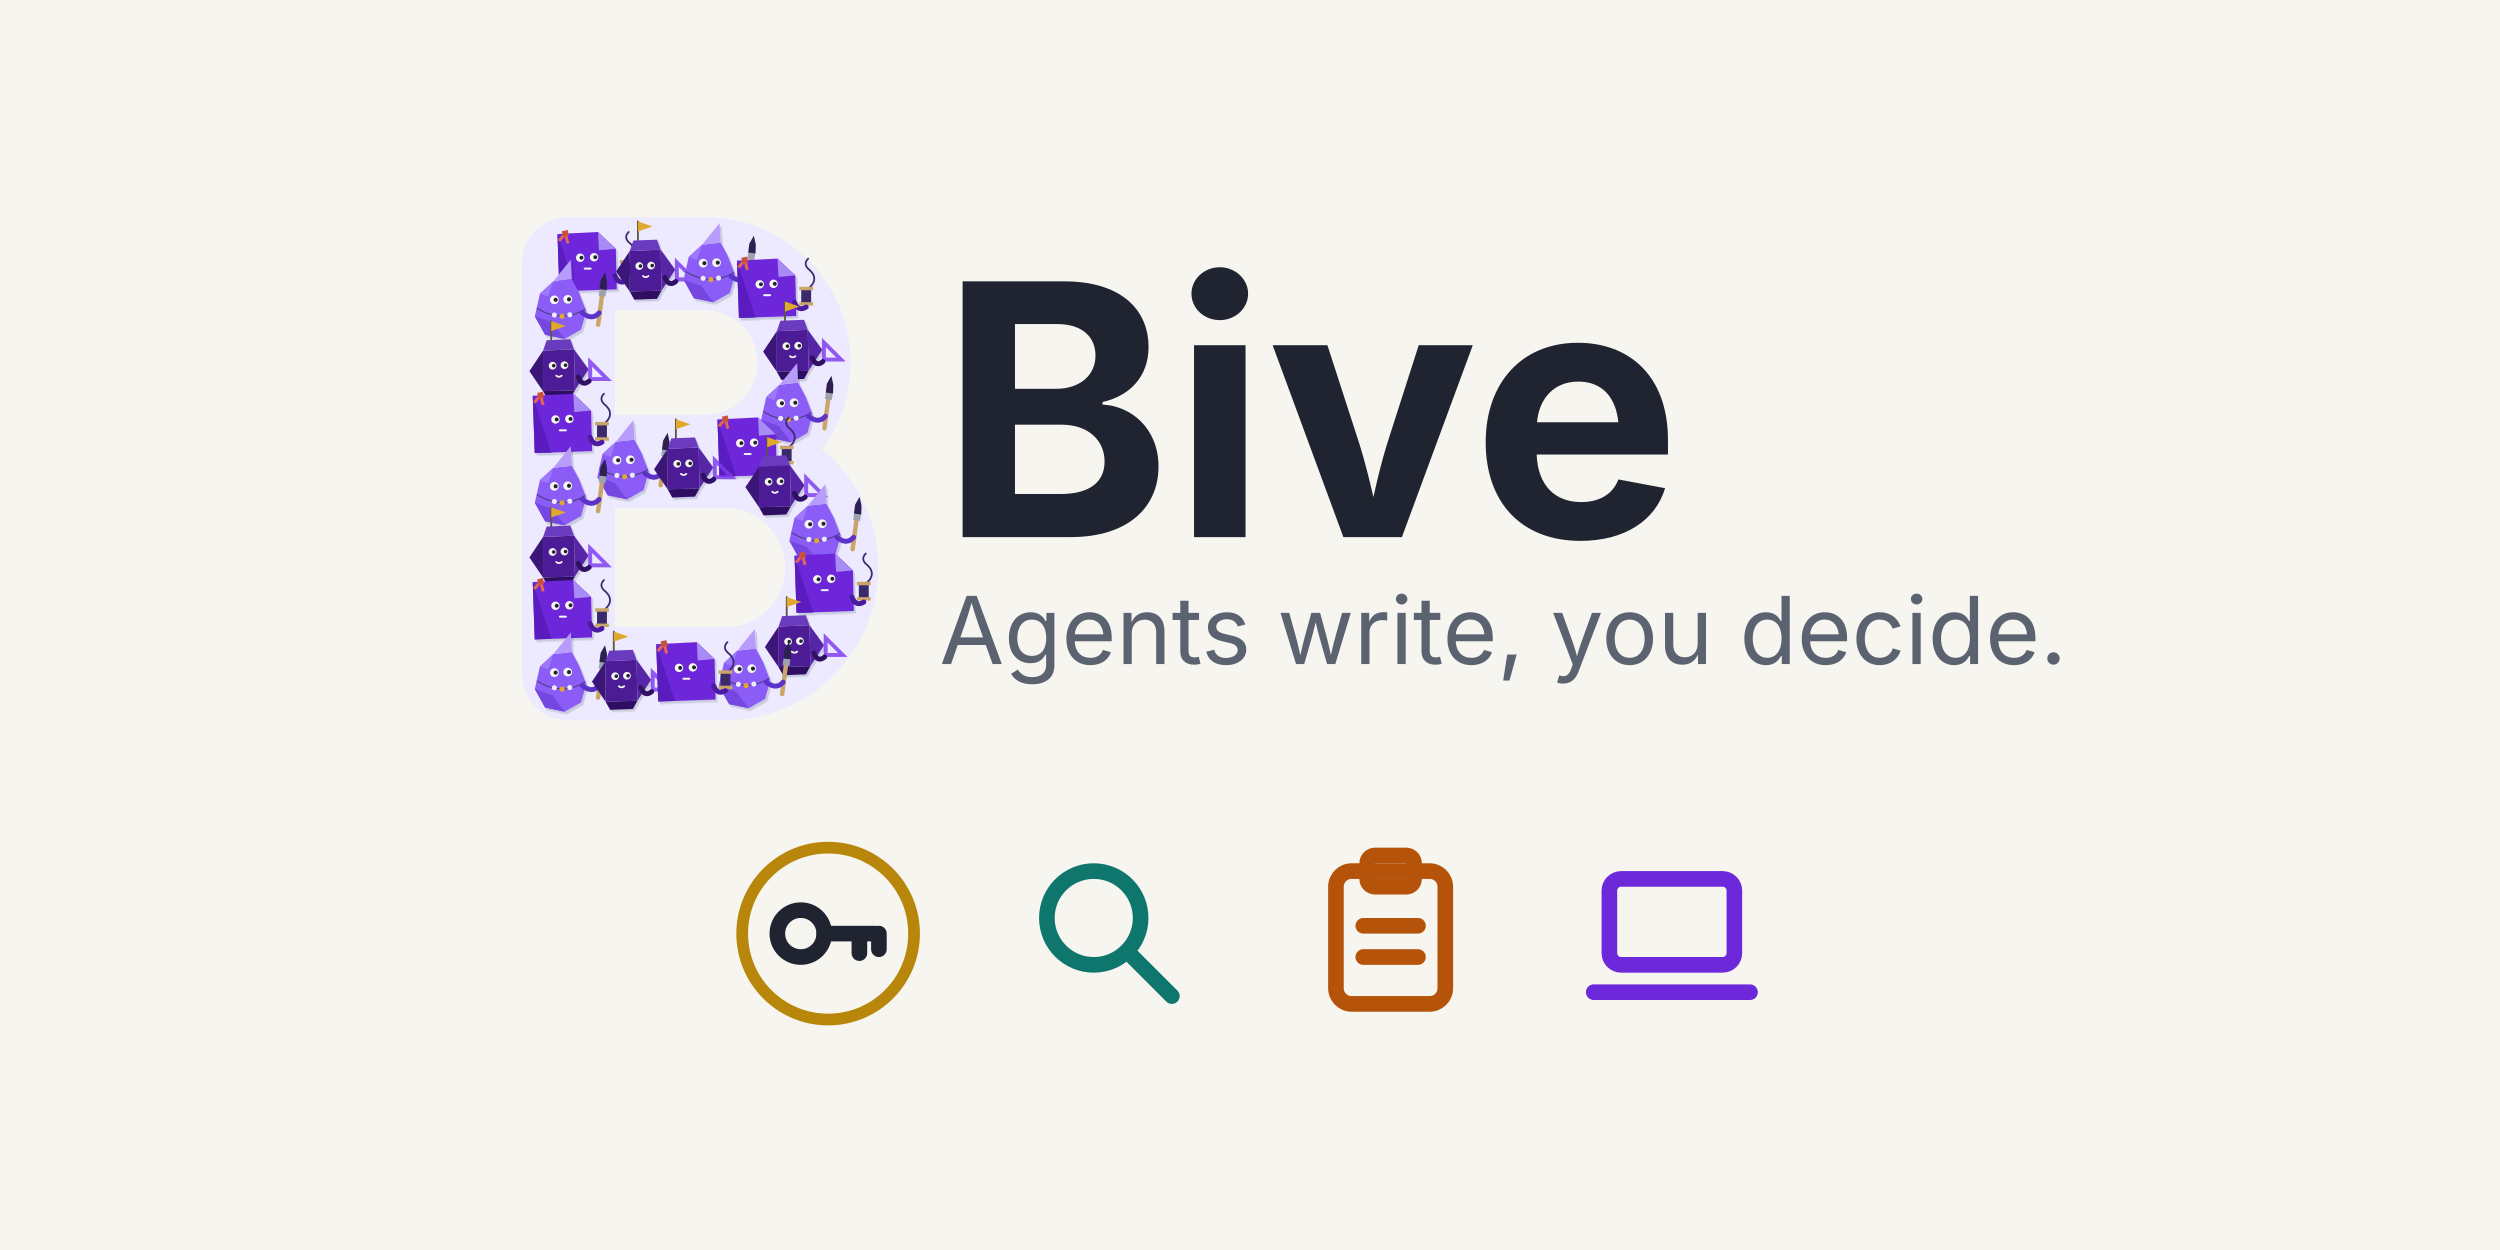
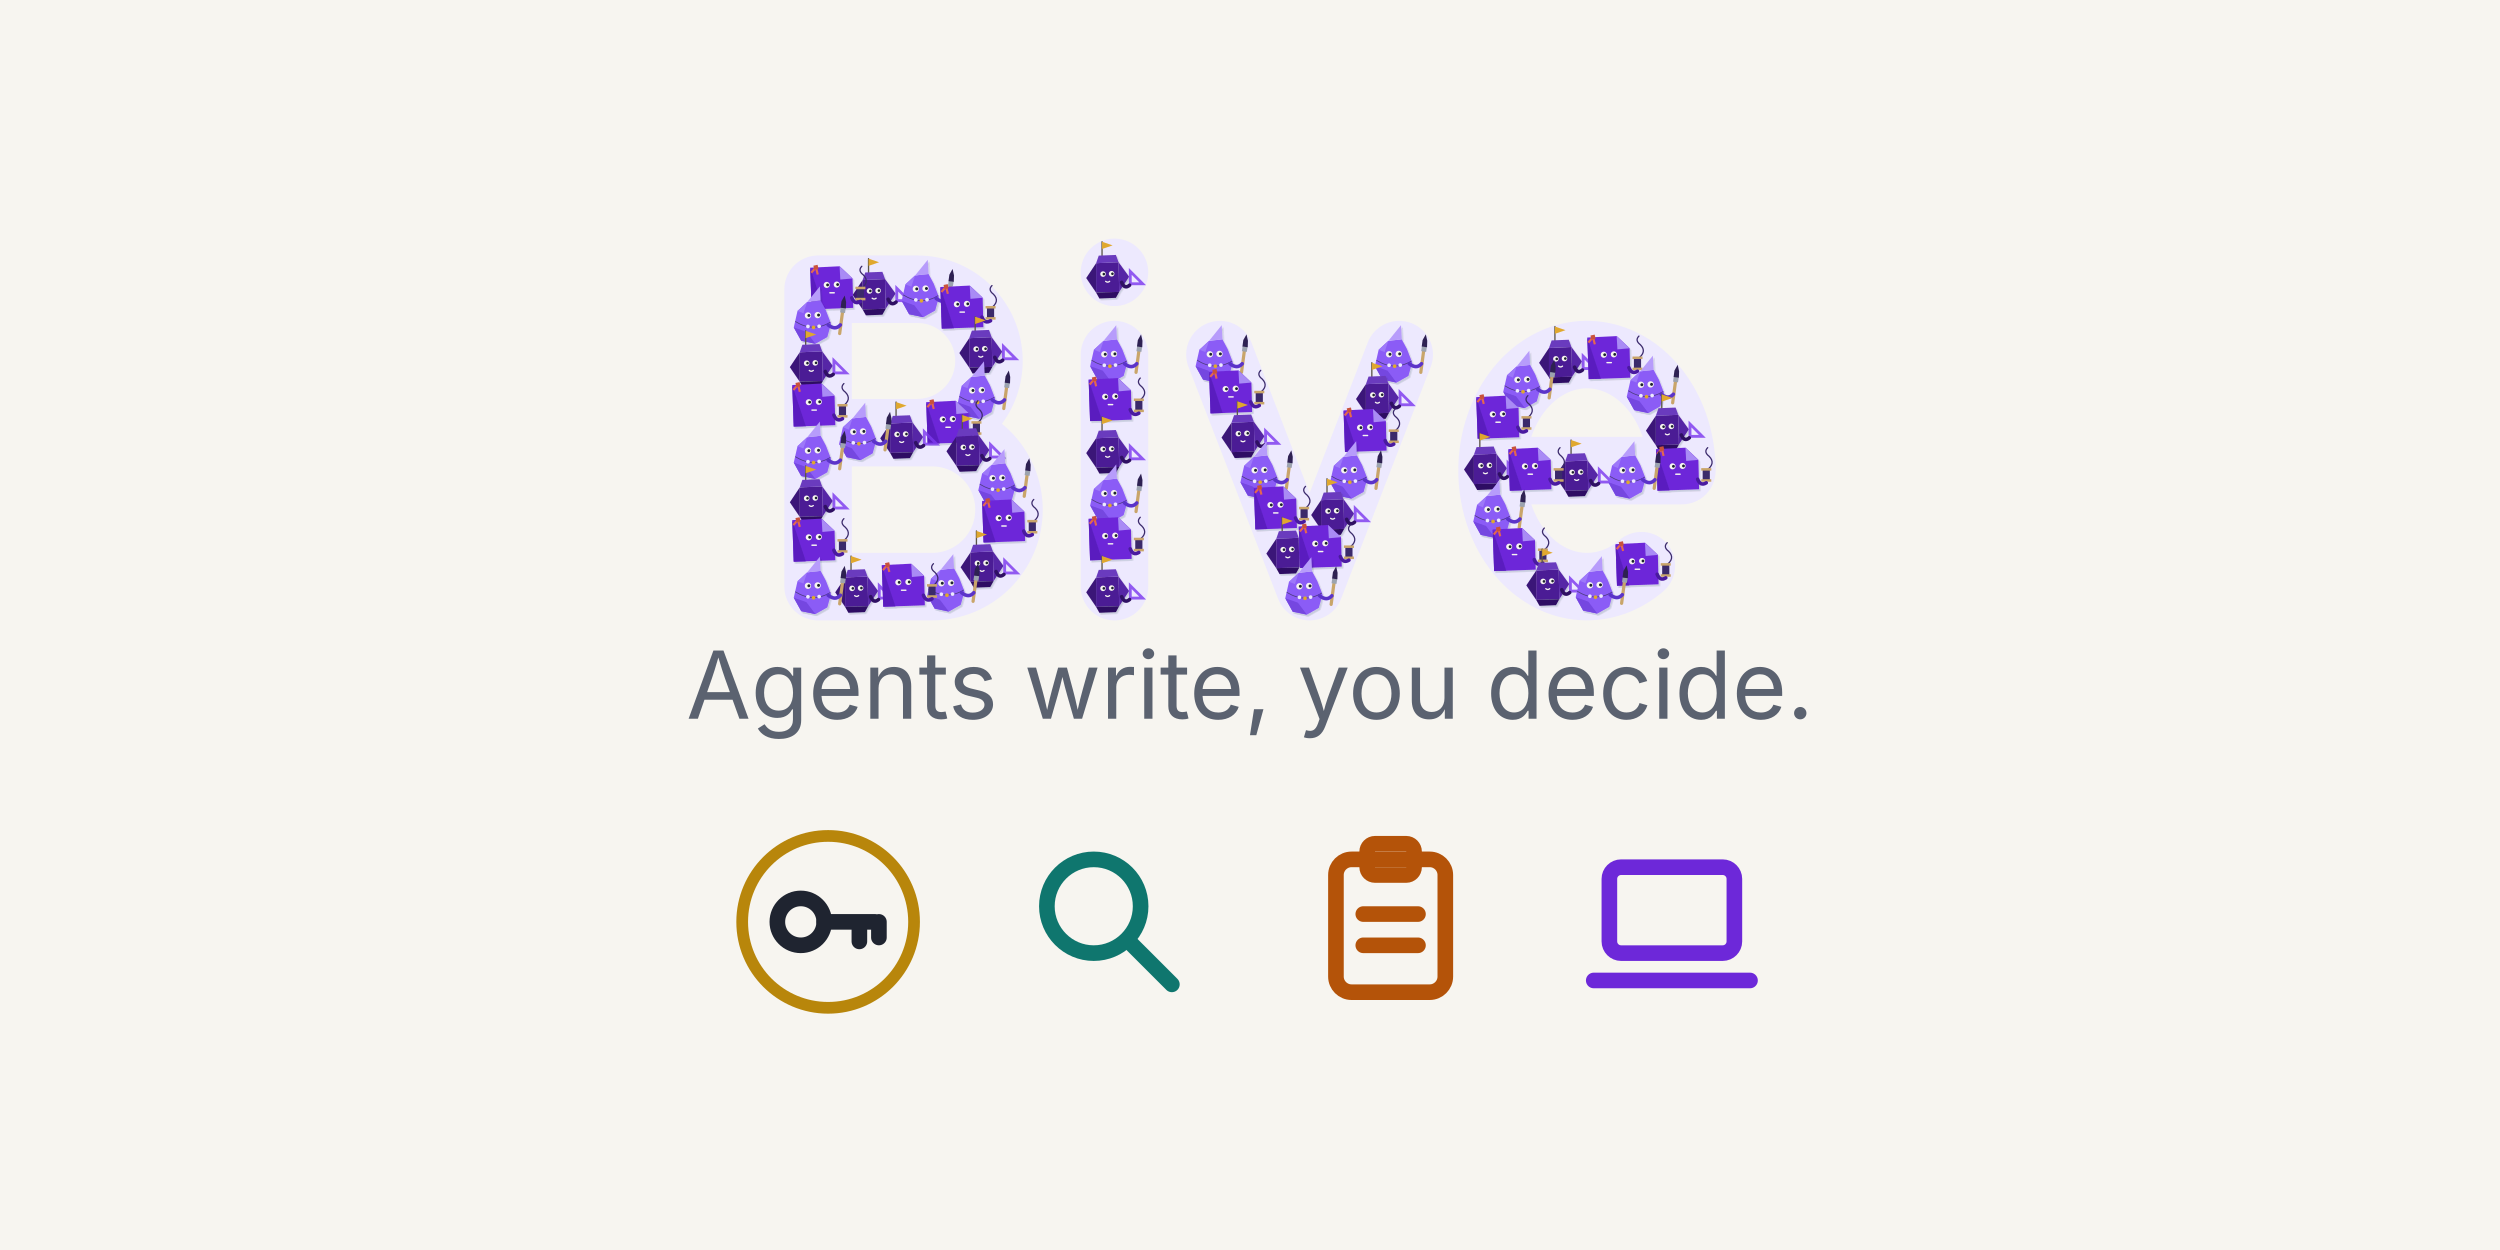
<svg xmlns="http://www.w3.org/2000/svg" viewBox="0 0 1280 640" width="1280" height="640" role="img" aria-labelledby="t d">
  <rect width="1280" height="640" fill="#F7F5F0" />
-   <g transform="translate(0,30)">
-     <g transform="translate(165.9, 18.6) scale(0.7447)">
-       <defs>
-         <filter id="m-sh" x="-30%" y="-30%" width="160%" height="160%">
-           <feOffset in="SourceAlpha" dx="4" dy="5" result="o" />
-           <feFlood flood-color="#1F2430" flood-opacity="0.16" />
-           <feComposite in2="o" operator="in" />
-           <feMerge>
-             <feMergeNode />
-             <feMergeNode in="SourceGraphic" />
-           </feMerge>
-         </filter>
-         <g id="m-pim">
-           <g transform="translate(40,106) scale(0.52)">
-             <g filter="url(#m-sh)">
-               <path d="M-14,-146 L22,-150 L36,-124 L50,-88 L40,-52 L8,-34 L-30,-42 L-50,-78 L-40,-122 Z" fill="#8B5CF6" />
-               <path d="M-14,-146 L22,-150 L20,-188 Z" fill="#B79CFB" />
-               <path d="M-50,-78 L-30,-42 L8,-34 L-16,-66 Z" fill="#7446E0" />
-               <path d="M-40,-122 L-14,-146 L-24,-116 Z" fill="#9D78F9" />
-             </g>
-             <circle cx="-12" cy="-110" r="8.500" fill="#F7F5F0" />
-             <circle cx="14" cy="-111" r="8.500" fill="#F7F5F0" />
-             <circle cx="-9.500" cy="-110" r="4" fill="#1F2430" />
-             <circle cx="16.500" cy="-111" r="4" fill="#1F2430" />
-             <path d="M-46,-94 Q2,-64 48,-92" fill="none" stroke="#4A3A7A" stroke-width="2" />
-             <circle cx="-12" cy="-80.500" r="5" fill="#EDE9FE" />
-             <circle cx="3" cy="-78" r="5" fill="#E0A82E" />
-             <circle cx="18" cy="-81" r="5" fill="#EDE9FE" />
+   <g transform="translate(328.15, 85.44) scale(0.54)">
+     <defs>
+       <filter id="w-sh" x="-30%" y="-30%" width="160%" height="160%">
+         <feOffset in="SourceAlpha" dx="4" dy="5" result="o" />
+         <feFlood flood-color="#1F2430" flood-opacity="0.16" />
+         <feComposite in2="o" operator="in" />
+         <feMerge>
+           <feMergeNode />
+           <feMergeNode in="SourceGraphic" />
+         </feMerge>
+       </filter>
+       <g id="w-pim">
+         <g transform="translate(40,106) scale(0.52)">
+           <g filter="url(#w-sh)">
+             <path d="M-14,-146 L22,-150 L36,-124 L50,-88 L40,-52 L8,-34 L-30,-42 L-50,-78 L-40,-122 Z" fill="#8B5CF6" />
+             <path d="M-14,-146 L22,-150 L20,-188 Z" fill="#B79CFB" />
+             <path d="M-50,-78 L-30,-42 L8,-34 L-16,-66 Z" fill="#7446E0" />
+             <path d="M-40,-122 L-14,-146 L-24,-116 Z" fill="#9D78F9" />
          </g>
-           <path d="M78,74 L82,44" fill="none" stroke="#C9A56A" stroke-width="4.500" stroke-linecap="round" />
-           <path d="M82,45 L83,38" fill="none" stroke="#9CA3AF" stroke-width="7" />
-           <path d="M79.300,38 L86.700,39 L87,30 L85,21 L80.500,29 Z" fill="#2E2152" />
-           <path d="M62,62 Q72,70 79,62" fill="none" stroke="#5B33C9" stroke-width="5" stroke-linecap="round" />
+           <circle cx="-12" cy="-110" r="8.500" fill="#F7F5F0" />
+           <circle cx="14" cy="-111" r="8.500" fill="#F7F5F0" />
+           <circle cx="-9.500" cy="-110" r="4" fill="#1F2430" />
+           <circle cx="16.500" cy="-111" r="4" fill="#1F2430" />
+           <path d="M-46,-94 Q2,-64 48,-92" fill="none" stroke="#4A3A7A" stroke-width="2" />
+           <circle cx="-12" cy="-80.500" r="5" fill="#EDE9FE" />
+           <circle cx="3" cy="-78" r="5" fill="#E0A82E" />
+           <circle cx="18" cy="-81" r="5" fill="#EDE9FE" />
        </g>
-         <g id="m-odet">
-           <g transform="translate(40,98) scale(0.5)">
-             <g filter="url(#m-sh)">
-               <path d="M-60,-156 L22,-160 L58,-126 L60,-44 L-56,-40 Z" fill="#6D28D9" />
-               <path d="M-60,-156 L-56,-40 L-22,-41 Z" fill="#5A1FBF" />
-               <path d="M22,-160 L58,-126 L24,-123 Z" fill="#A98BF5" />
-             </g>
-             <path d="M-44,-157 l-13,15 M-44,-157 l5,20" fill="none" stroke="#E4674F" stroke-width="6" stroke-linecap="butt" />
-             <rect x="-50" y="-163" width="12" height="12" fill="#C9523C" transform="rotate(-12 -44 -157)" />
-             <circle cx="-14" cy="-108" r="8.500" fill="#F7F5F0" />
-             <circle cx="14" cy="-109" r="8.500" fill="#F7F5F0" />
-             <circle cx="-11.500" cy="-108" r="4" fill="#1F2430" />
-             <circle cx="16.500" cy="-109" r="4" fill="#1F2430" />
-             <path d="M-5,-86 h12" fill="none" stroke="#F7F5F0" stroke-width="4" stroke-linecap="round" />
+         <path d="M78,74 L82,44" fill="none" stroke="#C9A56A" stroke-width="4.500" stroke-linecap="round" />
+         <path d="M82,45 L83,38" fill="none" stroke="#9CA3AF" stroke-width="7" />
+         <path d="M79.300,38 L86.700,39 L87,30 L85,21 L80.500,29 Z" fill="#2E2152" />
+         <path d="M62,62 Q72,70 79,62" fill="none" stroke="#5B33C9" stroke-width="5" stroke-linecap="round" />
+       </g>
+       <g id="w-odet">
+         <g transform="translate(40,98) scale(0.5)">
+           <g filter="url(#w-sh)">
+             <path d="M-60,-156 L22,-160 L58,-126 L60,-44 L-56,-40 Z" fill="#6D28D9" />
+             <path d="M-60,-156 L-56,-40 L-22,-41 Z" fill="#5A1FBF" />
+             <path d="M22,-160 L58,-126 L24,-123 Z" fill="#A98BF5" />
          </g>
-           <path d="M80,50 Q94,40 84,30 Q76,24 82,18" fill="none" stroke="#3B2A6B" stroke-width="1.800" stroke-linecap="round" />
-           <rect x="75" y="49" width="10" height="14" fill="#3B2A6B" />
-           <rect x="73" y="46.500" width="14" height="3.500" fill="#C9A56A" />
-           <rect x="73" y="62" width="14" height="3.500" fill="#C9A56A" />
-           <path d="M68,62 Q72,72 80,67" fill="none" stroke="#4A1AA0" stroke-width="5" stroke-linecap="round" />
+           <path d="M-44,-157 l-13,15 M-44,-157 l5,20" fill="none" stroke="#E4674F" stroke-width="6" stroke-linecap="butt" />
+           <rect x="-50" y="-163" width="12" height="12" fill="#C9523C" transform="rotate(-12 -44 -157)" />
+           <circle cx="-14" cy="-108" r="8.500" fill="#F7F5F0" />
+           <circle cx="14" cy="-109" r="8.500" fill="#F7F5F0" />
+           <circle cx="-11.500" cy="-108" r="4" fill="#1F2430" />
+           <circle cx="16.500" cy="-109" r="4" fill="#1F2430" />
+           <path d="M-5,-86 h12" fill="none" stroke="#F7F5F0" stroke-width="4" stroke-linecap="round" />
        </g>
-         <g id="m-fenn">
-           <g transform="translate(34,106) scale(0.46)">
-             <path d="M-16,-160 V-210" fill="none" stroke="#5B5548" stroke-width="4" stroke-linecap="round" />
-             <path d="M-16,-210 L16,-199 L-16,-188 Z" fill="#E0A82E" />
-             <g filter="url(#m-sh)">
-               <path d="M-34,-145 L34,-148 L36,-58 L-34,-56 Z" fill="#4C1D95" />
-               <path d="M-34,-145 L34,-148 L26,-170 L-26,-168 Z" fill="#6A3BBE" />
-               <path d="M-34,-145 L-34,-56 L-64,-100 Z" fill="#3B1578" />
-               <path d="M34,-148 L36,-58 L66,-104 Z" fill="#5727A6" />
-               <path d="M-34,-56 L36,-58 L26,-40 L-24,-38 Z" fill="#2F1063" />
-             </g>
-             <circle cx="-13" cy="-112" r="8.500" fill="#F7F5F0" />
-             <circle cx="13" cy="-113" r="8.500" fill="#F7F5F0" />
-             <circle cx="-10.500" cy="-112" r="4" fill="#1F2430" />
-             <circle cx="15.500" cy="-113" r="4" fill="#1F2430" />
-             <path d="M-5,-90 q6,5 12,0" fill="none" stroke="#F7F5F0" stroke-width="4" stroke-linecap="round" />
+         <path d="M80,50 Q94,40 84,30 Q76,24 82,18" fill="none" stroke="#3B2A6B" stroke-width="1.800" stroke-linecap="round" />
+         <rect x="75" y="49" width="10" height="14" fill="#3B2A6B" />
+         <rect x="73" y="46.500" width="14" height="3.500" fill="#C9A56A" />
+         <rect x="73" y="62" width="14" height="3.500" fill="#C9A56A" />
+         <path d="M68,62 Q72,72 80,67" fill="none" stroke="#4A1AA0" stroke-width="5" stroke-linecap="round" />
+       </g>
+       <g id="w-fenn">
+         <g transform="translate(34,106) scale(0.46)">
+           <path d="M-16,-160 V-210" fill="none" stroke="#5B5548" stroke-width="4" stroke-linecap="round" />
+           <path d="M-16,-210 L16,-199 L-16,-188 Z" fill="#E0A82E" />
+           <g filter="url(#w-sh)">
+             <path d="M-34,-145 L34,-148 L36,-58 L-34,-56 Z" fill="#4C1D95" />
+             <path d="M-34,-145 L34,-148 L26,-170 L-26,-168 Z" fill="#6A3BBE" />
+             <path d="M-34,-145 L-34,-56 L-64,-100 Z" fill="#3B1578" />
+             <path d="M34,-148 L36,-58 L66,-104 Z" fill="#5727A6" />
+             <path d="M-34,-56 L36,-58 L26,-40 L-24,-38 Z" fill="#2F1063" />
          </g>
-           <path fill-rule="evenodd" d="M64,70 L88,70 L64,46 Z M68,66 L78.500,66 L68,55.500 Z" fill="#7C3AED" fill-opacity="0.82" />
-           <path d="M54,66 Q58,76 65,70" fill="none" stroke="#2F1063" stroke-width="5" stroke-linecap="round" />
+           <circle cx="-13" cy="-112" r="8.500" fill="#F7F5F0" />
+           <circle cx="13" cy="-113" r="8.500" fill="#F7F5F0" />
+           <circle cx="-10.500" cy="-112" r="4" fill="#1F2430" />
+           <circle cx="15.500" cy="-113" r="4" fill="#1F2430" />
+           <path d="M-5,-90 q6,5 12,0" fill="none" stroke="#F7F5F0" stroke-width="4" stroke-linecap="round" />
        </g>
-       </defs>
-       <rect width="512" height="512" fill="#F7F5F0" />
-       <path d="M168,398 V116 H262 a68,68 0 0 1 0,136 H168 M168,252 H276 a73,73 0 0 1 0,146 H168" fill="none" stroke="#EDE9FE" stroke-width="64" stroke-linejoin="round" stroke-linecap="round" />
-       <g>
-         <use href="#m-odet" transform="translate(153.7,82) scale(0.68)" />
-         <use href="#m-fenn" transform="translate(197.7,80.6) scale(0.68)" />
-         <use href="#m-pim" transform="translate(237.7,82.5) scale(0.68)" />
-         <use href="#m-odet" transform="translate(277.1,100.3) scale(0.68)" />
-         <use href="#m-pim" transform="translate(135.4,107.7) scale(0.68)" />
-         <use href="#m-fenn" transform="translate(298.8,135.7) scale(0.68)" />
-         <use href="#m-fenn" transform="translate(138.1,149.1) scale(0.68)" />
-         <use href="#m-pim" transform="translate(291,178.8) scale(0.68)" />
-         <use href="#m-odet" transform="translate(136.7,193.2) scale(0.68)" />
-         <use href="#m-odet" transform="translate(263.7,209.5) scale(0.68)" />
-         <use href="#m-pim" transform="translate(178.4,218) scale(0.68)" />
-         <use href="#m-fenn" transform="translate(223.8,216.6) scale(0.68)" />
-         <use href="#m-fenn" transform="translate(286.6,228.9) scale(0.68)" />
-         <use href="#m-pim" transform="translate(135.4,235.9) scale(0.68)" />
-         <use href="#m-pim" transform="translate(310.4,262) scale(0.68)" />
-         <use href="#m-fenn" transform="translate(138.1,277.2) scale(0.68)" />
-         <use href="#m-odet" transform="translate(316.7,303.1) scale(0.68)" />
-         <use href="#m-odet" transform="translate(136.7,321.3) scale(0.68)" />
-         <use href="#m-fenn" transform="translate(300,338.8) scale(0.68)" />
-         <use href="#m-pim" transform="translate(261.9,361.6) scale(0.68)" />
-         <use href="#m-pim" transform="translate(135.4,364) scale(0.68)" />
-         <use href="#m-fenn" transform="translate(181.1,362.6) scale(0.68)" />
-         <use href="#m-odet" transform="translate(221.6,364) scale(0.68)" />
+         <path fill-rule="evenodd" d="M64,70 L88,70 L64,46 Z M68,66 L78.500,66 L68,55.500 Z" fill="#7C3AED" fill-opacity="0.82" />
+         <path d="M54,66 Q58,76 65,70" fill="none" stroke="#2F1063" stroke-width="5" stroke-linecap="round" />
      </g>
+     </defs>
+     <g fill="none" stroke="#EDE9FE" stroke-width="64" stroke-linejoin="round" stroke-linecap="round">
+       <path d="M168,398 V116 H262 a68,68 0 0 1 0,136 H168 M168,252 H276 a73,73 0 0 1 0,146 H168" />
+       <path d="M449,100 h0.01 M449,178 V398" />
+       <path d="M549,178 L634,398 L719,178" />
+       <path d="M807,288 H987 A90,110 0 1 0 948.6,378.1" />
    </g>
-     <text x="481" y="245" text-anchor="start" font-family="system-ui, -apple-system, Segoe UI, sans-serif" font-size="180" font-weight="700" fill="#1F2430">Bive</text>
-     <text x="481" y="310" text-anchor="start" font-family="system-ui, -apple-system, Segoe UI, sans-serif" font-size="48" fill="#5B6270">Agents write, you decide.</text>
-     <g transform="translate(376,400) scale(4)" fill="none" stroke="#1F2430" stroke-width="2" stroke-linecap="round" stroke-linejoin="round">
-       <circle cx="12" cy="12" r="11" stroke="#B8860B" stroke-width="1.5" />
-       <circle cx="8.5" cy="12" r="3" />
-       <path d="M11.5 12H18M16 12v2.5M18.5 12v2" />
-     </g>
-     <g transform="translate(520,400) scale(4)" fill="none" stroke="#0F766E" stroke-width="2" stroke-linecap="round" stroke-linejoin="round">
-       <circle cx="10" cy="10" r="6" />
-       <path d="M14.5 14.5L20 20" />
-     </g>
-     <g transform="translate(664,400) scale(4)" fill="none" stroke="#B45309" stroke-width="2" stroke-linecap="round" stroke-linejoin="round">
-       <rect x="5" y="4" width="14" height="17" rx="2" />
-       <rect x="9" y="2" width="6" height="4" rx="1" />
-       <path d="M8.5 11h7M8.5 15h7" />
-     </g>
-     <g transform="translate(808,400) scale(4)" fill="none" stroke="#6D28D9" stroke-width="2" stroke-linecap="round" stroke-linejoin="round">
-       <rect x="4" y="5" width="16" height="11" rx="1.5" />
-       <path d="M2 19.5h20" />
+     <g>
+       <use href="#w-fenn" transform="translate(419.1,64.6) scale(0.68)" />
+       <use href="#w-fenn" transform="translate(197.7,80.6) scale(0.68)" />
+       <use href="#w-odet" transform="translate(153.7,82) scale(0.68)" />
+       <use href="#w-pim" transform="translate(237.7,82.5) scale(0.68)" />
+       <use href="#w-odet" transform="translate(277.1,100.3) scale(0.68)" />
+       <use href="#w-pim" transform="translate(135.4,107.7) scale(0.68)" />
+       <use href="#w-fenn" transform="translate(298.8,135.7) scale(0.68)" />
+       <use href="#w-pim" transform="translate(416.4,144.5) scale(0.68)" />
+       <use href="#w-pim" transform="translate(516.4,144.5) scale(0.68)" />
+       <use href="#w-pim" transform="translate(686.4,144.5) scale(0.68)" />
+       <use href="#w-fenn" transform="translate(848.5,145) scale(0.68)" />
+       <use href="#w-odet" transform="translate(890.5,148.2) scale(0.68)" />
+       <use href="#w-fenn" transform="translate(138.1,149.1) scale(0.68)" />
+       <use href="#w-pim" transform="translate(808.1,168.7) scale(0.68)" />
+       <use href="#w-pim" transform="translate(925.2,173.4) scale(0.68)" />
+       <use href="#w-pim" transform="translate(291,178.8) scale(0.68)" />
+       <use href="#w-fenn" transform="translate(674.9,179.3) scale(0.68)" />
+       <use href="#w-odet" transform="translate(531.9,180.7) scale(0.68)" />
+       <use href="#w-odet" transform="translate(417.7,188) scale(0.68)" />
+       <use href="#w-odet" transform="translate(136.7,193.2) scale(0.68)" />
+       <use href="#w-odet" transform="translate(785.2,204.7) scale(0.68)" />
+       <use href="#w-fenn" transform="translate(949.8,209.3) scale(0.68)" />
+       <use href="#w-odet" transform="translate(263.7,209.5) scale(0.68)" />
+       <use href="#w-fenn" transform="translate(547.4,215.9) scale(0.68)" />
+       <use href="#w-fenn" transform="translate(223.8,216.6) scale(0.68)" />
+       <use href="#w-odet" transform="translate(659.4,217.3) scale(0.68)" />
+       <use href="#w-pim" transform="translate(178.4,218) scale(0.68)" />
+       <use href="#w-fenn" transform="translate(286.6,228.9) scale(0.68)" />
+       <use href="#w-fenn" transform="translate(419.1,230.6) scale(0.68)" />
+       <use href="#w-pim" transform="translate(135.4,235.9) scale(0.68)" />
+       <use href="#w-fenn" transform="translate(777.3,246.2) scale(0.68)" />
+       <use href="#w-fenn" transform="translate(863.8,252.6) scale(0.68)" />
+       <use href="#w-odet" transform="translate(815.7,254) scale(0.68)" />
+       <use href="#w-odet" transform="translate(955.7,254) scale(0.68)" />
+       <use href="#w-pim" transform="translate(558.9,254.5) scale(0.68)" />
+       <use href="#w-pim" transform="translate(643.9,254.5) scale(0.68)" />
+       <use href="#w-pim" transform="translate(907.7,254.5) scale(0.68)" />
+       <use href="#w-pim" transform="translate(310.4,262) scale(0.68)" />
+       <use href="#w-pim" transform="translate(416.4,276.5) scale(0.68)" />
+       <use href="#w-fenn" transform="translate(138.1,277.2) scale(0.68)" />
+       <use href="#w-fenn" transform="translate(632.4,289.3) scale(0.68)" />
+       <use href="#w-odet" transform="translate(574.4,290.7) scale(0.68)" />
+       <use href="#w-pim" transform="translate(779.7,291.7) scale(0.68)" />
+       <use href="#w-odet" transform="translate(316.7,303.1) scale(0.68)" />
+       <use href="#w-odet" transform="translate(417.7,320) scale(0.68)" />
+       <use href="#w-odet" transform="translate(136.7,321.3) scale(0.68)" />
+       <use href="#w-fenn" transform="translate(589.9,325.9) scale(0.68)" />
+       <use href="#w-odet" transform="translate(616.9,327.3) scale(0.68)" />
+       <use href="#w-odet" transform="translate(800.8,330.2) scale(0.68)" />
+       <use href="#w-fenn" transform="translate(300,338.8) scale(0.68)" />
+       <use href="#w-odet" transform="translate(917.3,344.1) scale(0.68)" />
+       <use href="#w-fenn" transform="translate(836.4,356) scale(0.68)" />
+       <use href="#w-pim" transform="translate(261.9,361.6) scale(0.68)" />
+       <use href="#w-fenn" transform="translate(181.1,362.6) scale(0.68)" />
+       <use href="#w-fenn" transform="translate(419.1,362.6) scale(0.68)" />
+       <use href="#w-pim" transform="translate(876.8,363.5) scale(0.68)" />
+       <use href="#w-pim" transform="translate(135.4,364) scale(0.68)" />
+       <use href="#w-odet" transform="translate(221.6,364) scale(0.68)" />
+       <use href="#w-pim" transform="translate(601.4,364.5) scale(0.68)" />
    </g>
  </g>
+   <text x="640" y="368" text-anchor="middle" font-family="system-ui, -apple-system, Segoe UI, sans-serif" font-size="48" fill="#5B6270">Agents write, you decide.</text>
+   <g transform="translate(376,424) scale(4)" fill="none" stroke="#1F2430" stroke-width="2" stroke-linecap="round" stroke-linejoin="round">
+     <circle cx="12" cy="12" r="11" stroke="#B8860B" stroke-width="1.5" />
+     <circle cx="8.5" cy="12" r="3" />
+     <path d="M11.5 12H18M16 12v2.5M18.5 12v2" />
+   </g>
+   <g transform="translate(520,424) scale(4)" fill="none" stroke="#0F766E" stroke-width="2" stroke-linecap="round" stroke-linejoin="round">
+     <circle cx="10" cy="10" r="6" />
+     <path d="M14.5 14.5L20 20" />
+   </g>
+   <g transform="translate(664,424) scale(4)" fill="none" stroke="#B45309" stroke-width="2" stroke-linecap="round" stroke-linejoin="round">
+     <rect x="5" y="4" width="14" height="17" rx="2" />
+     <rect x="9" y="2" width="6" height="4" rx="1" />
+     <path d="M8.5 11h7M8.5 15h7" />
+   </g>
+   <g transform="translate(808,424) scale(4)" fill="none" stroke="#6D28D9" stroke-width="2" stroke-linecap="round" stroke-linejoin="round">
+     <rect x="4" y="5" width="16" height="11" rx="1.5" />
+     <path d="M2 19.5h20" />
+   </g>
</svg>
